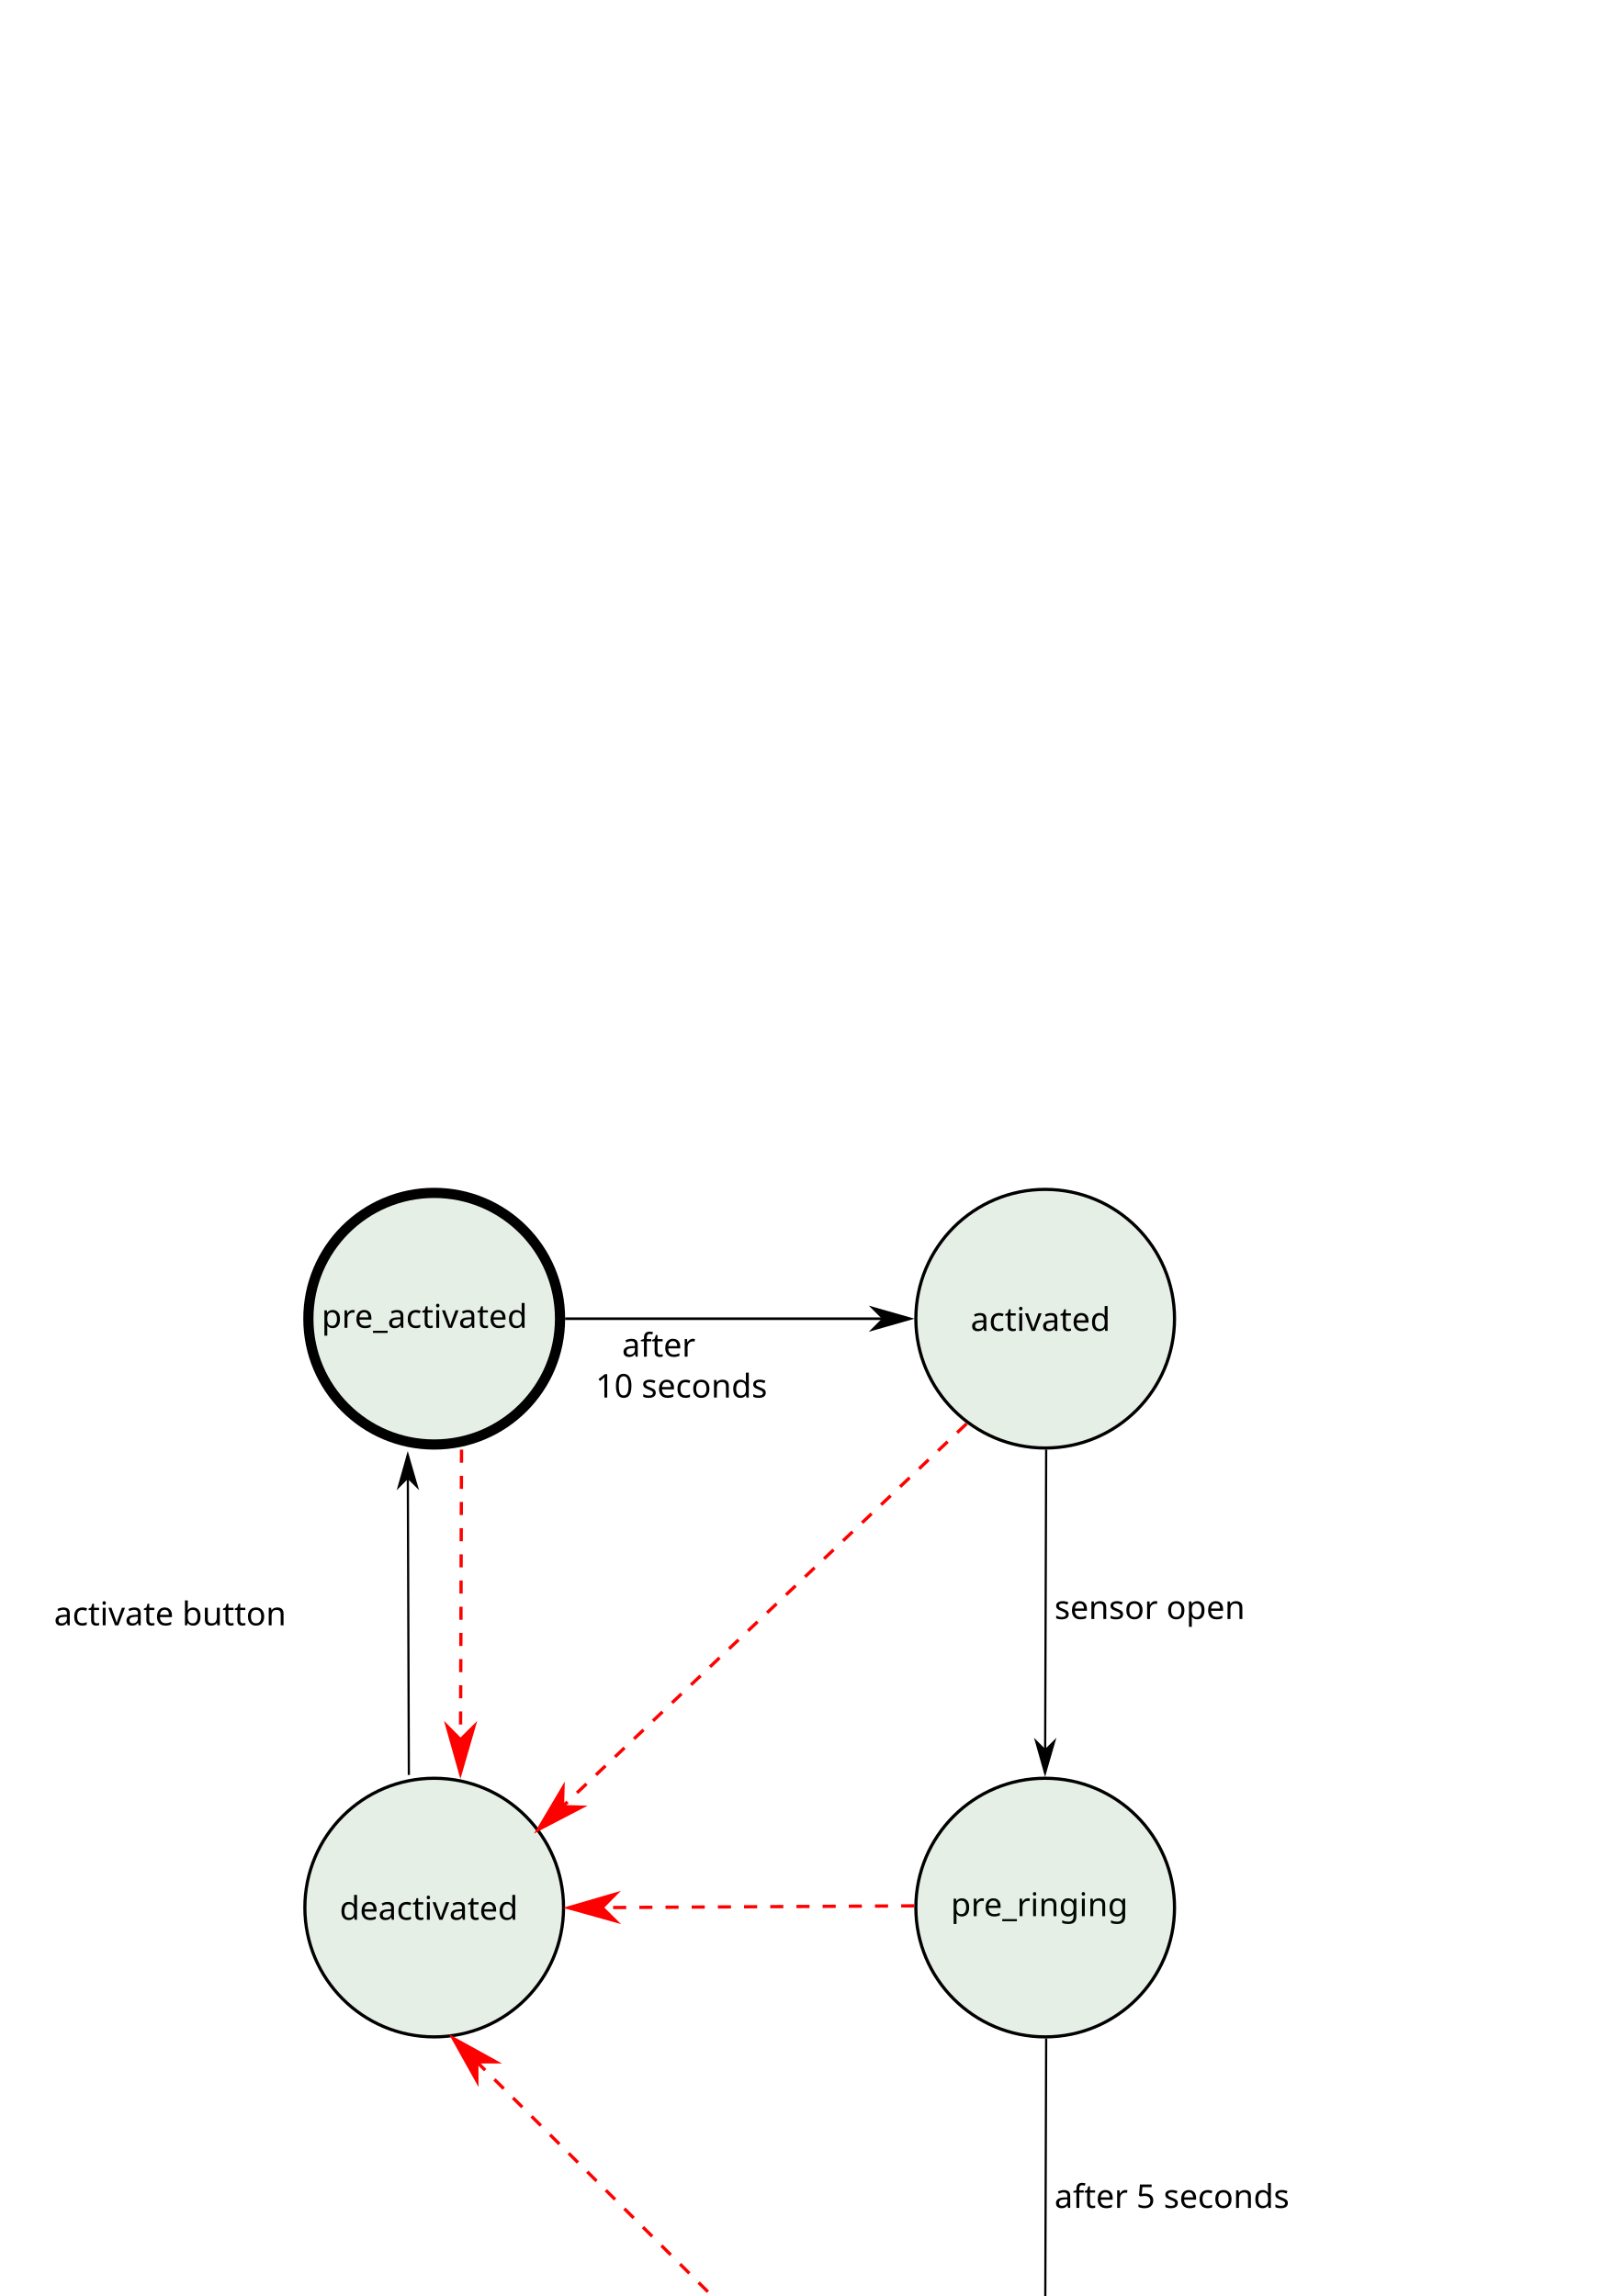
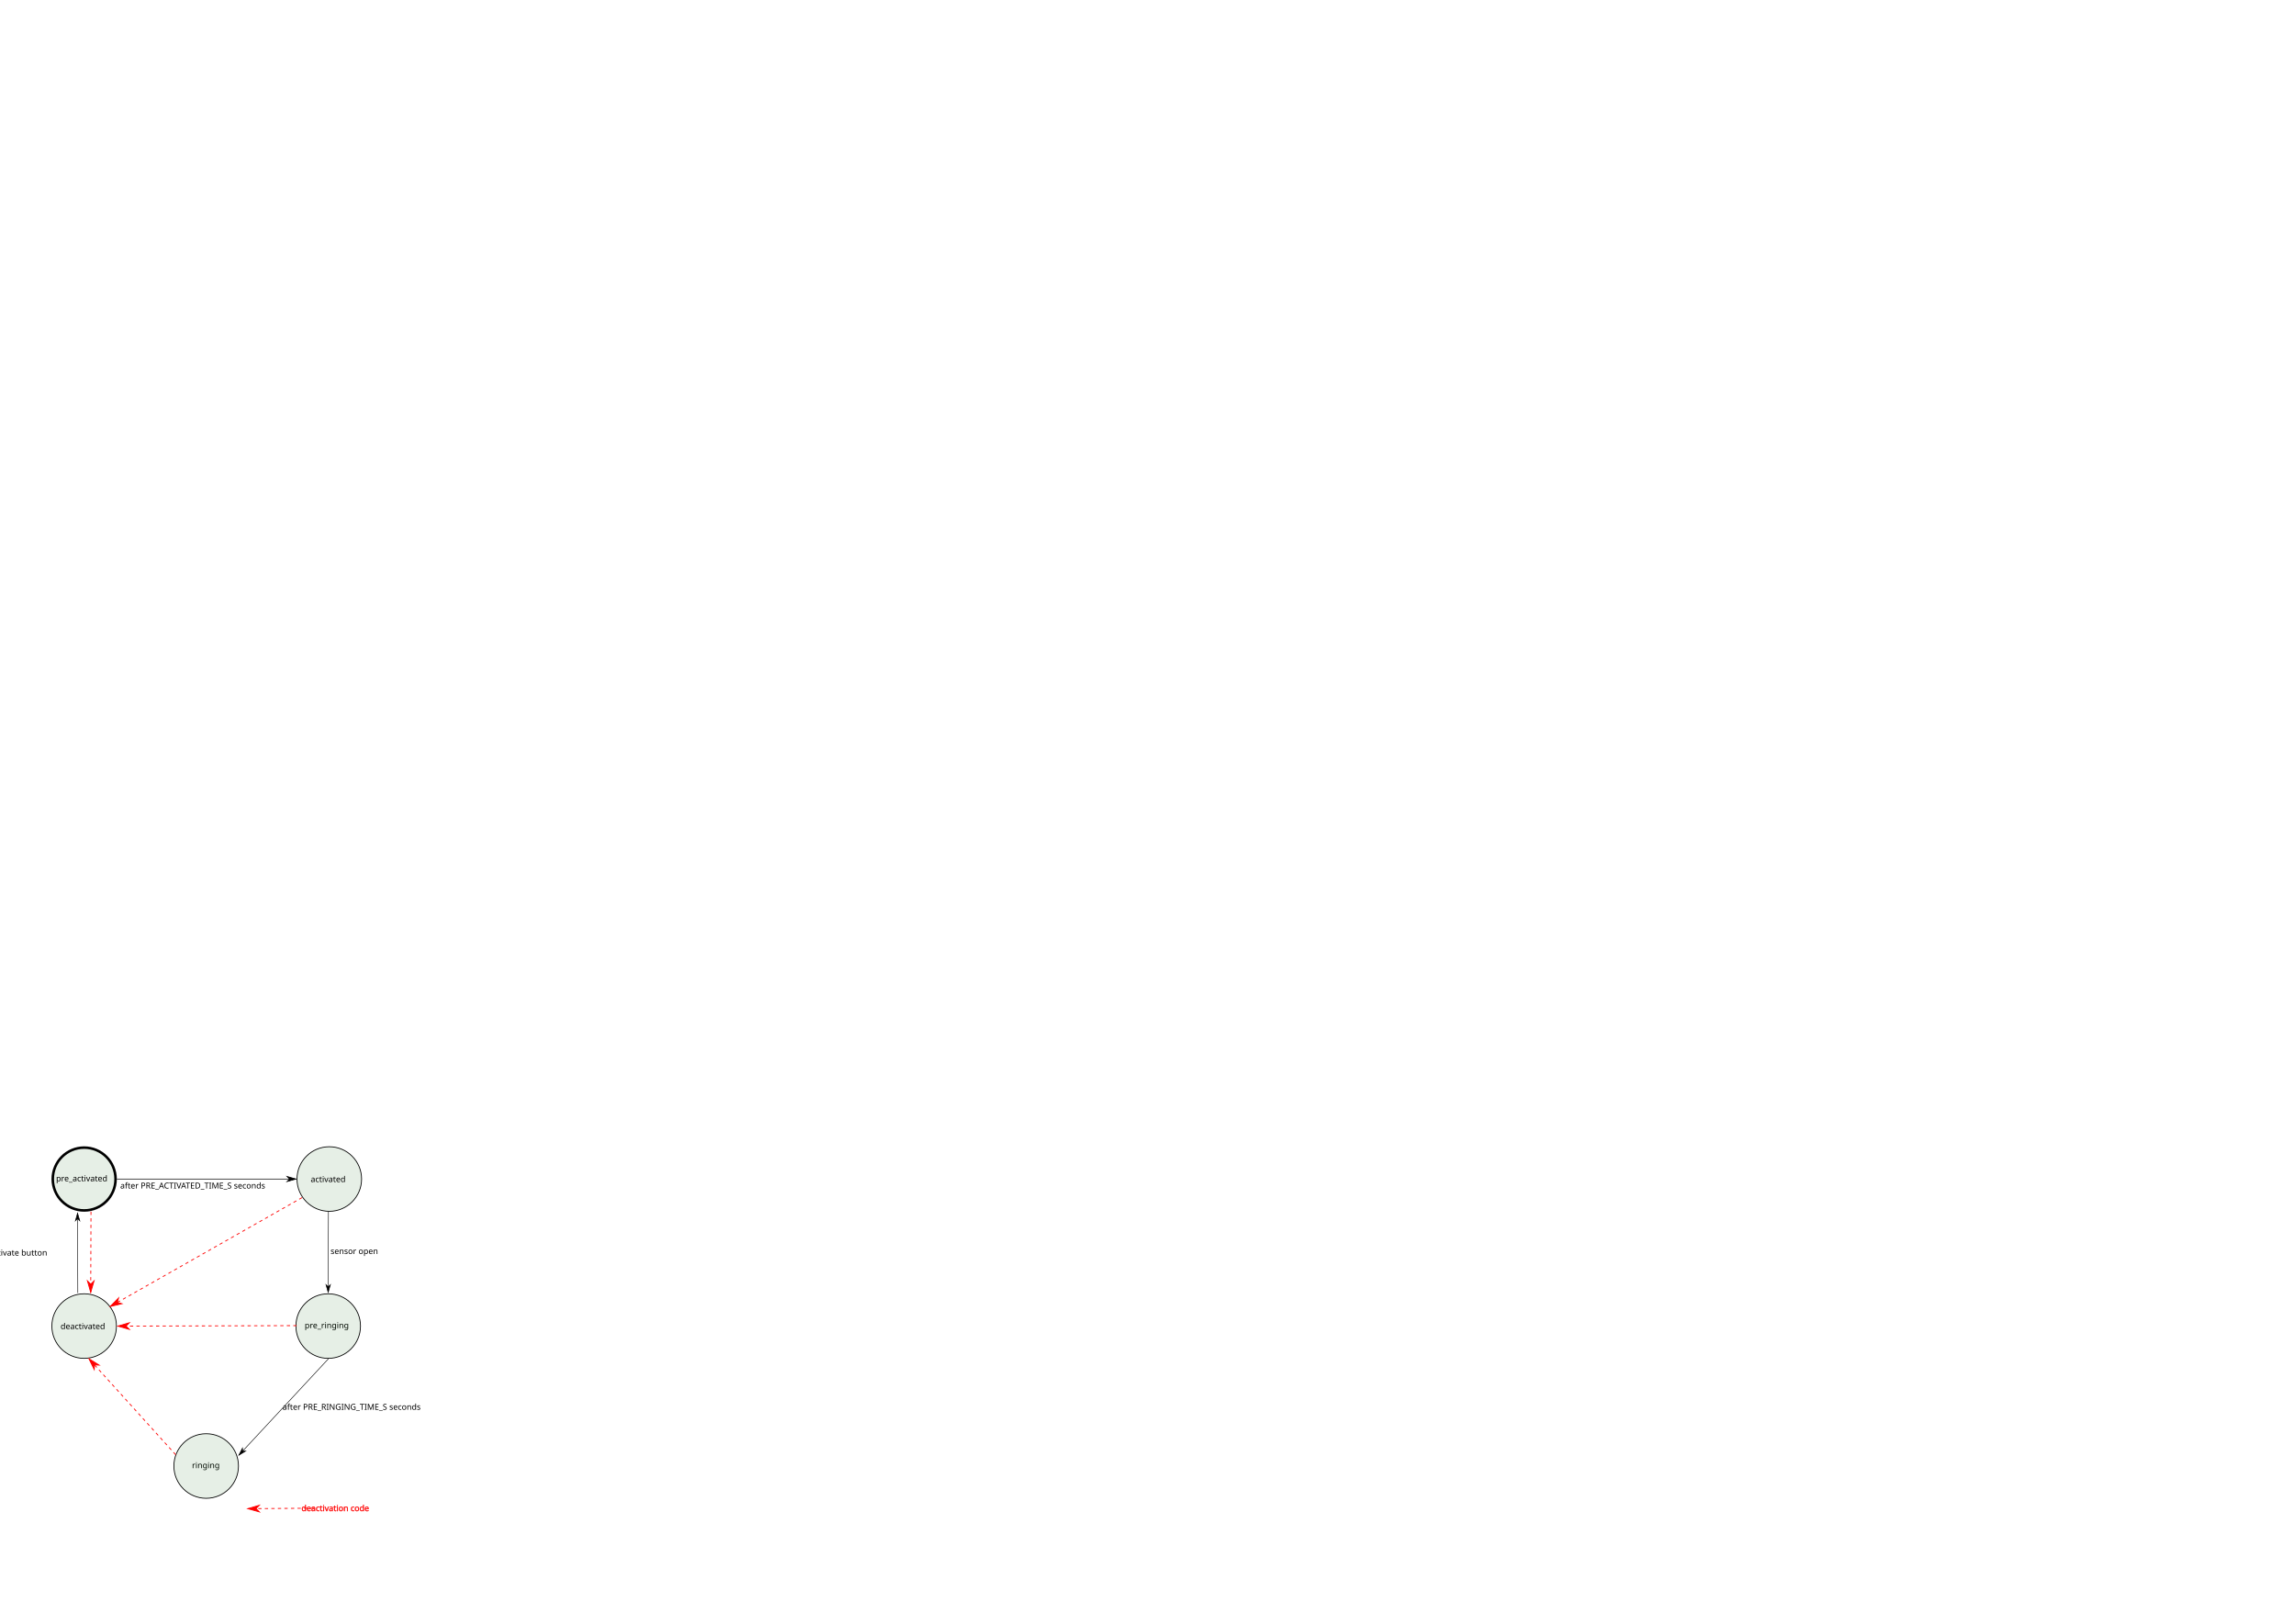
- <svg xmlns="http://www.w3.org/2000/svg" width="210mm" height="297mm" viewBox="0 0 744.094 1052.362" id="svg2" version="1.1">
+ <svg xmlns="http://www.w3.org/2000/svg" width="1189mm" height="841mm" viewBox="0 0 4212.992 2979.921" id="svg2" version="1.1">
  <defs id="defs4">
-     <marker orient="auto" refY="0.0" refX="0.0" id="marker5170" style="overflow:visible;">
-       <path id="path5172" d="M 0.0,0.0 L 5.0,-5.0 L -12.5,0.0 L 5.0,5.0 L 0.0,0.0 z " style="fill-rule:evenodd;stroke:#ff0000;stroke-width:1pt;stroke-opacity:1;fill:#ff0000;fill-opacity:1" transform="scale(0.8) rotate(180) translate(12.5,0)" />
+     <marker style="overflow:visible" id="marker4329" refX="0" refY="0" orient="auto">
+       <path transform="matrix(-0.8,0,0,-0.8,-10,0)" style="fill:#ff0000;fill-opacity:1;fill-rule:evenodd;stroke:#ff0000;stroke-width:1pt;stroke-opacity:1" d="M 0,0 5,-5 -12.5,0 5,5 0,0 Z" id="path4331" />
    </marker>
-     <marker orient="auto" refY="0.0" refX="0.0" id="marker5160" style="overflow:visible;">
-       <path id="path5162" d="M 0.0,0.0 L 5.0,-5.0 L -12.5,0.0 L 5.0,5.0 L 0.0,0.0 z " style="fill-rule:evenodd;stroke:#ff0000;stroke-width:1pt;stroke-opacity:1;fill:#ff0000;fill-opacity:1" transform="scale(0.8) rotate(180) translate(12.5,0)" />
+     <marker style="overflow:visible" id="marker4203" refX="0" refY="0" orient="auto">
+       <path transform="matrix(-0.8,0,0,-0.8,-10,0)" style="fill:#000000;fill-opacity:1;fill-rule:evenodd;stroke:#000000;stroke-width:1pt;stroke-opacity:1" d="M 0,0 5,-5 -12.5,0 5,5 0,0 Z" id="path4205" />
    </marker>
-     <marker orient="auto" refY="0.0" refX="0.0" id="marker5150" style="overflow:visible;">
-       <path id="path5152" d="M 0.0,0.0 L 5.0,-5.0 L -12.5,0.0 L 5.0,5.0 L 0.0,0.0 z " style="fill-rule:evenodd;stroke:#ff0000;stroke-width:1pt;stroke-opacity:1;fill:#ff0000;fill-opacity:1" transform="scale(0.8) rotate(180) translate(12.5,0)" />
+     <marker orient="auto" refY="0" refX="0" id="marker5170" style="overflow:visible">
+       <path id="path5172" d="M 0,0 5,-5 -12.5,0 5,5 0,0 Z" style="fill:#ff0000;fill-opacity:1;fill-rule:evenodd;stroke:#ff0000;stroke-width:1pt;stroke-opacity:1" transform="matrix(-0.8,0,0,-0.8,-10,0)" />
    </marker>
-     <marker style="overflow:visible;" id="marker5020" refX="0.0" refY="0.0" orient="auto">
-       <path transform="scale(0.8) rotate(180) translate(12.5,0)" style="fill-rule:evenodd;stroke:#000000;stroke-width:1pt;stroke-opacity:1;fill:#000000;fill-opacity:1" d="M 0.0,0.0 L 5.0,-5.0 L -12.5,0.0 L 5.0,5.0 L 0.0,0.0 z " id="path5022" />
+     <marker orient="auto" refY="0" refX="0" id="marker5160" style="overflow:visible">
+       <path id="path5162" d="M 0,0 5,-5 -12.5,0 5,5 0,0 Z" style="fill:#ff0000;fill-opacity:1;fill-rule:evenodd;stroke:#ff0000;stroke-width:1pt;stroke-opacity:1" transform="matrix(-0.8,0,0,-0.8,-10,0)" />
    </marker>
-     <marker style="overflow:visible;" id="marker4920" refX="0.0" refY="0.0" orient="auto">
-       <path transform="scale(0.8) rotate(180) translate(12.5,0)" style="fill-rule:evenodd;stroke:#ff0000;stroke-width:1pt;stroke-opacity:1;fill:#ff0000;fill-opacity:1" d="M 0.0,0.0 L 5.0,-5.0 L -12.5,0.0 L 5.0,5.0 L 0.0,0.0 z " id="path4922" />
+     <marker orient="auto" refY="0" refX="0" id="marker5150" style="overflow:visible">
+       <path id="path5152" d="M 0,0 5,-5 -12.5,0 5,5 0,0 Z" style="fill:#ff0000;fill-opacity:1;fill-rule:evenodd;stroke:#ff0000;stroke-width:1pt;stroke-opacity:1" transform="matrix(-0.8,0,0,-0.8,-10,0)" />
    </marker>
-     <marker style="overflow:visible;" id="marker7747" refX="0.0" refY="0.0" orient="auto">
-       <path transform="scale(0.8) rotate(180) translate(12.5,0)" style="fill-rule:evenodd;stroke:#000000;stroke-width:1pt;stroke-opacity:1;fill:#000000;fill-opacity:1" d="M 0.0,0.0 L 5.0,-5.0 L -12.5,0.0 L 5.0,5.0 L 0.0,0.0 z " id="path7749" />
+     <marker style="overflow:visible" id="marker5020" refX="0" refY="0" orient="auto">
+       <path transform="matrix(-0.8,0,0,-0.8,-10,0)" style="fill:#000000;fill-opacity:1;fill-rule:evenodd;stroke:#000000;stroke-width:1pt;stroke-opacity:1" d="M 0,0 5,-5 -12.5,0 5,5 0,0 Z" id="path5022" />
    </marker>
-     <marker orient="auto" refY="0.0" refX="0.0" id="marker4540" style="overflow:visible;">
-       <path id="path4542" d="M 0.0,0.0 L 5.0,-5.0 L -12.5,0.0 L 5.0,5.0 L 0.0,0.0 z " style="fill-rule:evenodd;stroke:#000000;stroke-width:1pt;stroke-opacity:1;fill:#000000;fill-opacity:1" transform="scale(0.8) rotate(180) translate(12.5,0)" />
+     <marker style="overflow:visible" id="marker4920" refX="0" refY="0" orient="auto">
+       <path transform="matrix(-0.8,0,0,-0.8,-10,0)" style="fill:#ff0000;fill-opacity:1;fill-rule:evenodd;stroke:#ff0000;stroke-width:1pt;stroke-opacity:1" d="M 0,0 5,-5 -12.5,0 5,5 0,0 Z" id="path4922" />
    </marker>
-     <marker orient="auto" refY="0.0" refX="0.0" id="Arrow1Lend" style="overflow:visible;">
-       <path id="path4173" d="M 0.0,0.0 L 5.0,-5.0 L -12.5,0.0 L 5.0,5.0 L 0.0,0.0 z " style="fill-rule:evenodd;stroke:#000000;stroke-width:1pt;stroke-opacity:1;fill:#000000;fill-opacity:1" transform="scale(0.8) rotate(180) translate(12.5,0)" />
+     <marker style="overflow:visible" id="marker7747" refX="0" refY="0" orient="auto">
+       <path transform="matrix(-0.8,0,0,-0.8,-10,0)" style="fill:#000000;fill-opacity:1;fill-rule:evenodd;stroke:#000000;stroke-width:1pt;stroke-opacity:1" d="M 0,0 5,-5 -12.5,0 5,5 0,0 Z" id="path7749" />
+     </marker>
+     <marker orient="auto" refY="0" refX="0" id="marker4540" style="overflow:visible">
+       <path id="path4542" d="M 0,0 5,-5 -12.5,0 5,5 0,0 Z" style="fill:#000000;fill-opacity:1;fill-rule:evenodd;stroke:#000000;stroke-width:1pt;stroke-opacity:1" transform="matrix(-0.8,0,0,-0.8,-10,0)" />
+     </marker>
+     <marker orient="auto" refY="0" refX="0" id="Arrow1Lend" style="overflow:visible">
+       <path id="path4173" d="M 0,0 5,-5 -12.5,0 5,5 0,0 Z" style="fill:#000000;fill-opacity:1;fill-rule:evenodd;stroke:#000000;stroke-width:1pt;stroke-opacity:1" transform="matrix(-0.8,0,0,-0.8,-10,0)" />
    </marker>
  </defs>
-   <g id="layer1">
-     <ellipse style="opacity:1;fill:#006400;fill-opacity:0.098;stroke:#000000;stroke-width:1.461;stroke-linecap:butt;stroke-linejoin:miter;stroke-miterlimit:4;stroke-dasharray:none;stroke-dashoffset:0;stroke-opacity:1" id="circle4448" cx="198.98" cy="874.328" rx="59.269" ry="59.269" />
-     <text id="text6561" y="879.913" x="155.653" style="font-style:normal;font-weight:normal;font-size:40px;line-height:125%;font-family:sans-serif;letter-spacing:0px;word-spacing:0px;fill:#000000;fill-opacity:1;stroke:none;stroke-width:1px;stroke-linecap:butt;stroke-linejoin:miter;stroke-opacity:1" xml:space="preserve">
-       <tspan style="font-style:normal;font-variant:normal;font-weight:normal;font-stretch:normal;font-size:15px;line-height:125%;font-family:sans-serif;-inkscape-font-specification:'sans-serif, Normal';text-align:start;writing-mode:lr-tb;text-anchor:start" y="879.913" x="155.653" id="tspan6563">deactivated</tspan>
+   <g id="layer1" transform="translate(0,1927.559)">
+     <text xml:space="preserve" style="font-style:normal;font-weight:normal;font-size:40px;line-height:125%;font-family:sans-serif;letter-spacing:0px;word-spacing:0px;fill:#000000;fill-opacity:1;stroke:none;stroke-width:1px;stroke-linecap:butt;stroke-linejoin:miter;stroke-opacity:1" x="138.663" y="377.263" id="text7733">
+       <tspan id="tspan7737" x="138.663" y="377.263" style="font-style:normal;font-variant:normal;font-weight:normal;font-stretch:normal;font-size:15px;line-height:125%;font-family:sans-serif;-inkscape-font-specification:'sans-serif, Normal';text-align:end;writing-mode:lr-tb;text-anchor:end">activate button</tspan>
    </text>
-     <text id="text4066" y="742.069" x="483.237" style="font-style:normal;font-weight:normal;font-size:40px;line-height:125%;font-family:sans-serif;letter-spacing:0px;word-spacing:0px;fill:#000000;fill-opacity:1;stroke:none;stroke-width:1px;stroke-linecap:butt;stroke-linejoin:miter;stroke-opacity:1" xml:space="preserve">
-       <tspan style="font-style:normal;font-variant:normal;font-weight:normal;font-stretch:normal;font-size:15px;line-height:125%;font-family:sans-serif;-inkscape-font-specification:'sans-serif, Normal';text-align:start;writing-mode:lr-tb;text-anchor:start" y="742.069" x="483.237" id="tspan4068">sensor open</tspan>
+     <text xml:space="preserve" style="font-style:normal;font-weight:normal;font-size:40px;line-height:125%;font-family:sans-serif;letter-spacing:0px;word-spacing:0px;fill:#000000;fill-opacity:1;stroke:none;stroke-width:1px;stroke-linecap:butt;stroke-linejoin:miter;stroke-opacity:1" x="379.788" y="254.113" id="text4160">
+       <tspan x="379.788" y="254.113" style="font-style:normal;font-variant:normal;font-weight:normal;font-stretch:normal;font-size:15px;line-height:125%;font-family:sans-serif;-inkscape-font-specification:'sans-serif, Normal';text-align:center;writing-mode:lr-tb;text-anchor:middle" id="tspan4192">after PRE_ACTIVATED_TIME_S seconds</tspan>
    </text>
-     <text xml:space="preserve" style="font-style:normal;font-weight:normal;font-size:40px;line-height:125%;font-family:sans-serif;letter-spacing:0px;word-spacing:0px;fill:#000000;fill-opacity:1;stroke:none;stroke-width:1px;stroke-linecap:butt;stroke-linejoin:miter;stroke-opacity:1" x="183.149" y="744.959" id="text7733">
-       <tspan id="tspan7737" x="183.149" y="744.959" style="font-style:normal;font-variant:normal;font-weight:normal;font-stretch:normal;font-size:15px;line-height:125%;font-family:sans-serif;-inkscape-font-specification:'sans-serif, Normal';text-align:end;writing-mode:lr-tb;text-anchor:end">activate button</tspan>
+     <g id="g4142" transform="translate(218.4532,-5.75018)" />
+     <g id="g4194" transform="translate(134,0)">
+       <ellipse ry="59.269" rx="59.269" cy="236.725" cx="470.494" id="circle6559" style="opacity:1;fill:#006400;fill-opacity:0.098;stroke:#000000;stroke-width:1.461;stroke-linecap:butt;stroke-linejoin:miter;stroke-miterlimit:4;stroke-dasharray:none;stroke-dashoffset:0;stroke-opacity:1" />
+       <text xml:space="preserve" style="font-style:normal;font-weight:normal;font-size:40px;line-height:125%;font-family:sans-serif;letter-spacing:0px;word-spacing:0px;fill:#000000;fill-opacity:1;stroke:none;stroke-width:1px;stroke-linecap:butt;stroke-linejoin:miter;stroke-opacity:1" x="436.322" y="242.309" id="text4151">
+         <tspan id="tspan4153" x="436.322" y="242.309" style="font-style:normal;font-variant:normal;font-weight:normal;font-stretch:normal;font-size:15px;line-height:125%;font-family:sans-serif;-inkscape-font-specification:'sans-serif, Normal';text-align:start;writing-mode:lr-tb;text-anchor:start">activated</tspan>
+       </text>
+     </g>
+     <circle cy="236.725" cx="154.496" id="circle6538" style="opacity:1;fill:#006400;fill-opacity:0.098;stroke:#000000;stroke-width:4.67;stroke-linecap:butt;stroke-linejoin:miter;stroke-miterlimit:4;stroke-dasharray:none;stroke-dashoffset:0;stroke-opacity:1" r="57.665" />
+     <text id="text6540" y="240.914" x="102.904" style="font-style:normal;font-weight:normal;font-size:40px;line-height:125%;font-family:sans-serif;letter-spacing:0px;word-spacing:0px;fill:#000000;fill-opacity:1;stroke:none;stroke-width:1px;stroke-linecap:butt;stroke-linejoin:miter;stroke-opacity:1" xml:space="preserve">
+       <tspan style="font-style:normal;font-variant:normal;font-weight:normal;font-stretch:normal;font-size:15px;line-height:125%;font-family:sans-serif;-inkscape-font-specification:'sans-serif, Normal';text-align:start;writing-mode:lr-tb;text-anchor:start" y="240.914" x="102.904" id="tspan6542">pre_activated</tspan>
    </text>
-     <text xml:space="preserve" style="font-style:normal;font-weight:normal;font-size:40px;line-height:125%;font-family:sans-serif;letter-spacing:0px;word-spacing:0px;fill:#000000;fill-opacity:1;stroke:none;stroke-width:1px;stroke-linecap:butt;stroke-linejoin:miter;stroke-opacity:1" x="338.273" y="621.808" id="text4160">
-       <tspan id="tspan4162" x="338.273" y="621.808" style="font-style:normal;font-variant:normal;font-weight:normal;font-stretch:normal;font-size:15px;line-height:125%;font-family:sans-serif;-inkscape-font-specification:'sans-serif, Normal';text-align:center;writing-mode:lr-tb;text-anchor:middle">after</tspan>
-       <tspan x="338.273" y="640.558" style="font-style:normal;font-variant:normal;font-weight:normal;font-stretch:normal;font-size:15px;line-height:125%;font-family:sans-serif;-inkscape-font-specification:'sans-serif, Normal';text-align:center;writing-mode:lr-tb;text-anchor:middle" id="tspan6573">10 seconds</tspan>
+     <path id="path4502" d="m 214.496,236.725 328.848,0" style="fill:none;fill-rule:evenodd;stroke:#000000;stroke-width:1.181px;stroke-linecap:butt;stroke-linejoin:miter;stroke-opacity:1;marker-end:url(#Arrow1Lend)" />
+     <text id="text4066" y="374.374" x="606.751" style="font-style:normal;font-weight:normal;font-size:40px;line-height:125%;font-family:sans-serif;letter-spacing:0px;word-spacing:0px;fill:#000000;fill-opacity:1;stroke:none;stroke-width:1px;stroke-linecap:butt;stroke-linejoin:miter;stroke-opacity:1" xml:space="preserve">
+       <tspan style="font-style:normal;font-variant:normal;font-weight:normal;font-stretch:normal;font-size:15px;line-height:125%;font-family:sans-serif;-inkscape-font-specification:'sans-serif, Normal';text-align:start;writing-mode:lr-tb;text-anchor:start" y="374.374" x="606.751" id="tspan4068">sensor open</tspan>
    </text>
-     <g id="g3392" transform="translate(-60.61838,-1.250029)">
-       <text id="text3384" y="879.519" x="496.355" style="font-style:normal;font-weight:normal;font-size:40px;line-height:125%;font-family:sans-serif;letter-spacing:0px;word-spacing:0px;fill:#000000;fill-opacity:1;stroke:none;stroke-width:1px;stroke-linecap:butt;stroke-linejoin:miter;stroke-opacity:1" xml:space="preserve">
-         <tspan style="font-style:normal;font-variant:normal;font-weight:normal;font-stretch:normal;font-size:15px;line-height:125%;font-family:sans-serif;-inkscape-font-specification:'sans-serif, Normal';text-align:start;writing-mode:lr-tb;text-anchor:start" y="879.519" x="496.355" id="tspan3386">pre_ringing</tspan>
+     <path id="path4070" d="m 602.944,296.726 -0.505,148.067" style="fill:none;fill-rule:evenodd;stroke:#000000;stroke-width:1.01px;stroke-linecap:butt;stroke-linejoin:miter;stroke-opacity:1;marker-end:url(#marker4203)" />
+     <path style="fill:none;fill-rule:evenodd;stroke:#000000;stroke-width:1.01px;stroke-linecap:butt;stroke-linejoin:miter;stroke-opacity:1;marker-end:url(#marker4540)" d="M 602.944,566.634 438.439,743.702" id="path7745" />
+     <path id="path6585" d="M 142.88,445.857 142.376,299.337" style="fill:none;fill-rule:evenodd;stroke:#000000;stroke-width:1.01px;stroke-linecap:butt;stroke-linejoin:miter;stroke-opacity:1;marker-end:url(#marker7747)" />
+     <path id="path6629" d="m 167.012,296.726 -0.505,148.067" style="fill:none;fill-rule:evenodd;stroke:#ff0000;stroke-width:1.5;stroke-linecap:butt;stroke-linejoin:miter;stroke-miterlimit:4;stroke-dasharray:6, 6;stroke-dashoffset:0;stroke-opacity:1;marker-end:url(#marker4920)" />
+     <text id="text6565" y="767.481" x="352.376" style="font-style:normal;font-weight:normal;font-size:40px;line-height:125%;font-family:sans-serif;letter-spacing:0px;word-spacing:0px;fill:#000000;fill-opacity:1;stroke:none;stroke-width:1px;stroke-linecap:butt;stroke-linejoin:miter;stroke-opacity:1" xml:space="preserve">
+       <tspan style="font-style:normal;font-variant:normal;font-weight:normal;font-stretch:normal;font-size:15px;line-height:125%;font-family:sans-serif;-inkscape-font-specification:'sans-serif, Normal';text-align:start;writing-mode:lr-tb;text-anchor:start" y="767.481" x="352.376" id="tspan6567">ringing</tspan>
+     </text>
+     <ellipse ry="59.269" rx="59.269" style="opacity:1;fill:#006400;fill-opacity:0.098;stroke:#000000;stroke-width:1.461;stroke-linecap:butt;stroke-linejoin:miter;stroke-miterlimit:4;stroke-dasharray:none;stroke-dashoffset:0;stroke-opacity:1" id="ellipse3382" cx="378.494" cy="763.541" />
+     <g id="g4255" transform="translate(0,0.02552122)">
+       <ellipse ry="59.269" rx="59.269" cy="506.633" cx="154.495" id="circle4448" style="opacity:1;fill:#006400;fill-opacity:0.098;stroke:#000000;stroke-width:1.461;stroke-linecap:butt;stroke-linejoin:miter;stroke-miterlimit:4;stroke-dasharray:none;stroke-dashoffset:0;stroke-opacity:1" />
+       <text xml:space="preserve" style="font-style:normal;font-weight:normal;font-size:40px;line-height:125%;font-family:sans-serif;letter-spacing:0px;word-spacing:0px;fill:#000000;fill-opacity:1;stroke:none;stroke-width:1px;stroke-linecap:butt;stroke-linejoin:miter;stroke-opacity:1" x="111.168" y="512.217" id="text6561">
+         <tspan id="tspan6563" x="111.168" y="512.217" style="font-style:normal;font-variant:normal;font-weight:normal;font-stretch:normal;font-size:15px;line-height:125%;font-family:sans-serif;-inkscape-font-specification:'sans-serif, Normal';text-align:start;writing-mode:lr-tb;text-anchor:start">deactivated</tspan>
      </text>
-       <ellipse ry="59.269" rx="59.269" style="opacity:1;fill:#006400;fill-opacity:0.098;stroke:#000000;stroke-width:1.461;stroke-linecap:butt;stroke-linejoin:miter;stroke-miterlimit:4;stroke-dasharray:none;stroke-dashoffset:0;stroke-opacity:1" id="ellipse3388" cx="539.597" cy="875.578" />
    </g>
-     <g id="g4061" transform="translate(0.7070943,71.21113)">
-       <text xml:space="preserve" style="font-style:normal;font-weight:normal;font-size:40px;line-height:125%;font-family:sans-serif;letter-spacing:0px;word-spacing:0px;fill:#000000;fill-opacity:1;stroke:none;stroke-width:1px;stroke-linecap:butt;stroke-linejoin:miter;stroke-opacity:1" x="452.154" y="1076.966" id="text6565">
-         <tspan id="tspan6567" x="452.154" y="1076.966" style="font-style:normal;font-variant:normal;font-weight:normal;font-stretch:normal;font-size:15px;line-height:125%;font-family:sans-serif;-inkscape-font-specification:'sans-serif, Normal';text-align:start;writing-mode:lr-tb;text-anchor:start">ringing</tspan>
+     <g id="g4260" transform="translate(0,0.02554509)">
+       <g transform="translate(62.89634,-368.9456)" id="g3392">
+         <text xml:space="preserve" style="font-style:normal;font-weight:normal;font-size:40px;line-height:125%;font-family:sans-serif;letter-spacing:0px;word-spacing:0px;fill:#000000;fill-opacity:1;stroke:none;stroke-width:1px;stroke-linecap:butt;stroke-linejoin:miter;stroke-opacity:1" x="496.355" y="879.519" id="text3384">
+           <tspan id="tspan3386" x="496.355" y="879.519" style="font-style:normal;font-variant:normal;font-weight:normal;font-stretch:normal;font-size:15px;line-height:125%;font-family:sans-serif;-inkscape-font-specification:'sans-serif, Normal';text-align:start;writing-mode:lr-tb;text-anchor:start">pre_ringing</tspan>
+         </text>
+         <ellipse cy="875.578" cx="539.597" id="ellipse3388" style="opacity:1;fill:#006400;fill-opacity:0.098;stroke:#000000;stroke-width:1.461;stroke-linecap:butt;stroke-linejoin:miter;stroke-miterlimit:4;stroke-dasharray:none;stroke-dashoffset:0;stroke-opacity:1" rx="59.269" ry="59.269" />
+       </g>
+     </g>
+     <path id="path4327" d="m 544.491,505.839 -328.15,0.883" style="fill:none;fill-rule:evenodd;stroke:#ff0000;stroke-width:1.5;stroke-linecap:butt;stroke-linejoin:miter;stroke-miterlimit:4;stroke-dasharray:6, 6;stroke-dashoffset:0;stroke-opacity:1;marker-end:url(#marker5160)" />
+     <path id="path4086" d="M 554.491,270.839 202.34,470.722" style="fill:none;fill-rule:evenodd;stroke:#ff0000;stroke-width:1.5;stroke-linecap:butt;stroke-linejoin:miter;stroke-miterlimit:4;stroke-dasharray:6, 6;stroke-dashoffset:0;stroke-opacity:1;marker-end:url(#marker5150)" />
+     <path style="fill:none;fill-rule:evenodd;stroke:#ff0000;stroke-width:1.5;stroke-linecap:butt;stroke-linejoin:miter;stroke-miterlimit:4;stroke-dasharray:6, 6;stroke-dashoffset:0;stroke-opacity:1;marker-end:url(#marker5170)" d="M 322.491,742.839 163.34,566.721" id="path4164" />
+     <text id="text4295" y="660.306" x="671.414" style="font-style:normal;font-weight:normal;font-size:40px;line-height:125%;font-family:sans-serif;letter-spacing:0px;word-spacing:0px;fill:#000000;fill-opacity:1;stroke:none;stroke-width:1px;stroke-linecap:butt;stroke-linejoin:miter;stroke-opacity:1" xml:space="preserve">
+       <tspan id="tspan4297" style="font-style:normal;font-variant:normal;font-weight:normal;font-stretch:normal;font-size:15px;line-height:125%;font-family:sans-serif;-inkscape-font-specification:'sans-serif, Normal';text-align:center;writing-mode:lr-tb;text-anchor:middle" y="660.306" x="671.414">after PRE_RINGING_TIME_S seconds</tspan>
+     </text>
+     <g id="g4333" style="fill:#ff0000;fill-opacity:1;stroke:#ff0000;stroke-opacity:1">
+       <path id="path4088" d="m 576.107,840.959 -121.15,0.883" style="fill:#ff0000;fill-opacity:1;fill-rule:evenodd;stroke:#ff0000;stroke-width:1.5;stroke-linecap:butt;stroke-linejoin:miter;stroke-miterlimit:4;stroke-dasharray:6, 6;stroke-dashoffset:0;stroke-opacity:1;marker-end:url(#marker4329)" />
+       <text id="text4160-9" y="846.306" x="651.871" style="font-style:normal;font-weight:normal;font-size:40px;line-height:125%;font-family:sans-serif;letter-spacing:0px;word-spacing:0px;fill:#ff0000;fill-opacity:1;stroke:#ff0000;stroke-width:0.5;stroke-linecap:butt;stroke-linejoin:miter;stroke-miterlimit:4;stroke-dasharray:none;stroke-opacity:1" xml:space="preserve">
+         <tspan id="tspan4192-1" style="font-style:normal;font-variant:normal;font-weight:normal;font-stretch:normal;font-size:15px;line-height:125%;font-family:sans-serif;-inkscape-font-specification:'sans-serif, Normal';text-align:center;writing-mode:lr-tb;text-anchor:middle;fill:#ff0000;fill-opacity:1;stroke:#ff0000;stroke-width:0.5;stroke-miterlimit:4;stroke-dasharray:none;stroke-opacity:1" y="846.306" x="651.871">deactivation code</tspan>
      </text>
-       <ellipse cy="1073.025" cx="478.272" id="ellipse3382" style="opacity:1;fill:#006400;fill-opacity:0.098;stroke:#000000;stroke-width:1.461;stroke-linecap:butt;stroke-linejoin:miter;stroke-miterlimit:4;stroke-dasharray:none;stroke-dashoffset:0;stroke-opacity:1" rx="59.269" ry="59.269" />
    </g>
-     <g id="g4142" transform="translate(218.4532,-5.75018)" />
-     <ellipse style="opacity:1;fill:#006400;fill-opacity:0.098;stroke:#000000;stroke-width:1.461;stroke-linecap:butt;stroke-linejoin:miter;stroke-miterlimit:4;stroke-dasharray:none;stroke-dashoffset:0;stroke-opacity:1" id="circle6559" cx="478.979" cy="604.42" rx="59.269" ry="59.269" />
-     <text id="text4151" y="610.005" x="444.808" style="font-style:normal;font-weight:normal;font-size:40px;line-height:125%;font-family:sans-serif;letter-spacing:0px;word-spacing:0px;fill:#000000;fill-opacity:1;stroke:none;stroke-width:1px;stroke-linecap:butt;stroke-linejoin:miter;stroke-opacity:1" xml:space="preserve">
-       <tspan style="font-style:normal;font-variant:normal;font-weight:normal;font-stretch:normal;font-size:15px;line-height:125%;font-family:sans-serif;-inkscape-font-specification:'sans-serif, Normal';text-align:start;writing-mode:lr-tb;text-anchor:start" y="610.005" x="444.808" id="tspan4153">activated</tspan>
-     </text>
-     <circle cy="604.42" cx="198.981" id="circle6538" style="opacity:1;fill:#006400;fill-opacity:0.098;stroke:#000000;stroke-width:4.67;stroke-linecap:butt;stroke-linejoin:miter;stroke-miterlimit:4;stroke-dasharray:none;stroke-dashoffset:0;stroke-opacity:1" r="57.665" />
-     <text id="text6540" y="608.61" x="147.389" style="font-style:normal;font-weight:normal;font-size:40px;line-height:125%;font-family:sans-serif;letter-spacing:0px;word-spacing:0px;fill:#000000;fill-opacity:1;stroke:none;stroke-width:1px;stroke-linecap:butt;stroke-linejoin:miter;stroke-opacity:1" xml:space="preserve">
-       <tspan style="font-style:normal;font-variant:normal;font-weight:normal;font-stretch:normal;font-size:15px;line-height:125%;font-family:sans-serif;-inkscape-font-specification:'sans-serif, Normal';text-align:start;writing-mode:lr-tb;text-anchor:start" y="608.61" x="147.389" id="tspan6542">pre_activated</tspan>
-     </text>
-     <path id="path4502" d="m 258.981,604.42 157.848,0" style="fill:none;fill-rule:evenodd;stroke:#000000;stroke-width:1.181px;stroke-linecap:butt;stroke-linejoin:miter;stroke-opacity:1;marker-end:url(#Arrow1Lend)" />
-     <path id="path4070" d="m 479.43,664.422 -0.505,148.067" style="fill:none;fill-rule:evenodd;stroke:#000000;stroke-width:1.01px;stroke-linecap:butt;stroke-linejoin:miter;stroke-opacity:1;marker-end:url(#marker4540)" />
-     <text xml:space="preserve" style="font-style:normal;font-weight:normal;font-size:40px;line-height:125%;font-family:sans-serif;letter-spacing:0px;word-spacing:0px;fill:#000000;fill-opacity:1;stroke:none;stroke-width:1px;stroke-linecap:butt;stroke-linejoin:miter;stroke-opacity:1" x="483.237" y="1011.977" id="text6581">
-       <tspan id="tspan6583" x="483.237" y="1011.977" style="font-style:normal;font-variant:normal;font-weight:normal;font-stretch:normal;font-size:15px;line-height:125%;font-family:sans-serif;-inkscape-font-specification:'sans-serif, Normal';text-align:start;writing-mode:lr-tb;text-anchor:start">after 5 seconds</tspan>
-     </text>
-     <path style="fill:none;fill-rule:evenodd;stroke:#000000;stroke-width:1.01px;stroke-linecap:butt;stroke-linejoin:miter;stroke-opacity:1;marker-end:url(#marker4540)" d="m 479.43,934.33 -0.505,148.067" id="path7745" />
-     <path id="path6585" d="M 187.366,813.553 186.861,667.033" style="fill:none;fill-rule:evenodd;stroke:#000000;stroke-width:1.01px;stroke-linecap:butt;stroke-linejoin:miter;stroke-opacity:1;marker-end:url(#marker7747)" />
-     <path id="path6629" d="m 211.497,664.422 -0.505,148.067" style="fill:none;fill-rule:evenodd;stroke:#ff0000;stroke-width:1.5;stroke-linecap:butt;stroke-linejoin:miter;stroke-opacity:1;marker-end:url(#marker4920);stroke-miterlimit:4;stroke-dasharray:6, 6;stroke-dashoffset:0" />
-     <path style="fill:none;fill-rule:evenodd;stroke:#ff0000;stroke-width:1.5;stroke-linecap:butt;stroke-linejoin:miter;stroke-opacity:1;marker-end:url(#marker5160);stroke-miterlimit:4;stroke-dasharray:6, 6;stroke-dashoffset:0" d="m 418.976,873.534 -158.15,0.883" id="path4088" />
-     <path id="path4086" d="M 442.976,652.534 246.826,838.417" style="fill:none;fill-rule:evenodd;stroke:#ff0000;stroke-width:1.5;stroke-linecap:butt;stroke-linejoin:miter;stroke-opacity:1;marker-end:url(#marker5150);stroke-miterlimit:4;stroke-dasharray:6, 6;stroke-dashoffset:0" />
-     <path style="fill:none;fill-rule:evenodd;stroke:#ff0000;stroke-width:1.5;stroke-linecap:butt;stroke-linejoin:miter;stroke-opacity:1;marker-end:url(#marker5170);stroke-miterlimit:4;stroke-dasharray:6, 6;stroke-dashoffset:0" d="M 417.976,1143.534 207.826,934.417" id="path4164" />
  </g>
</svg>
